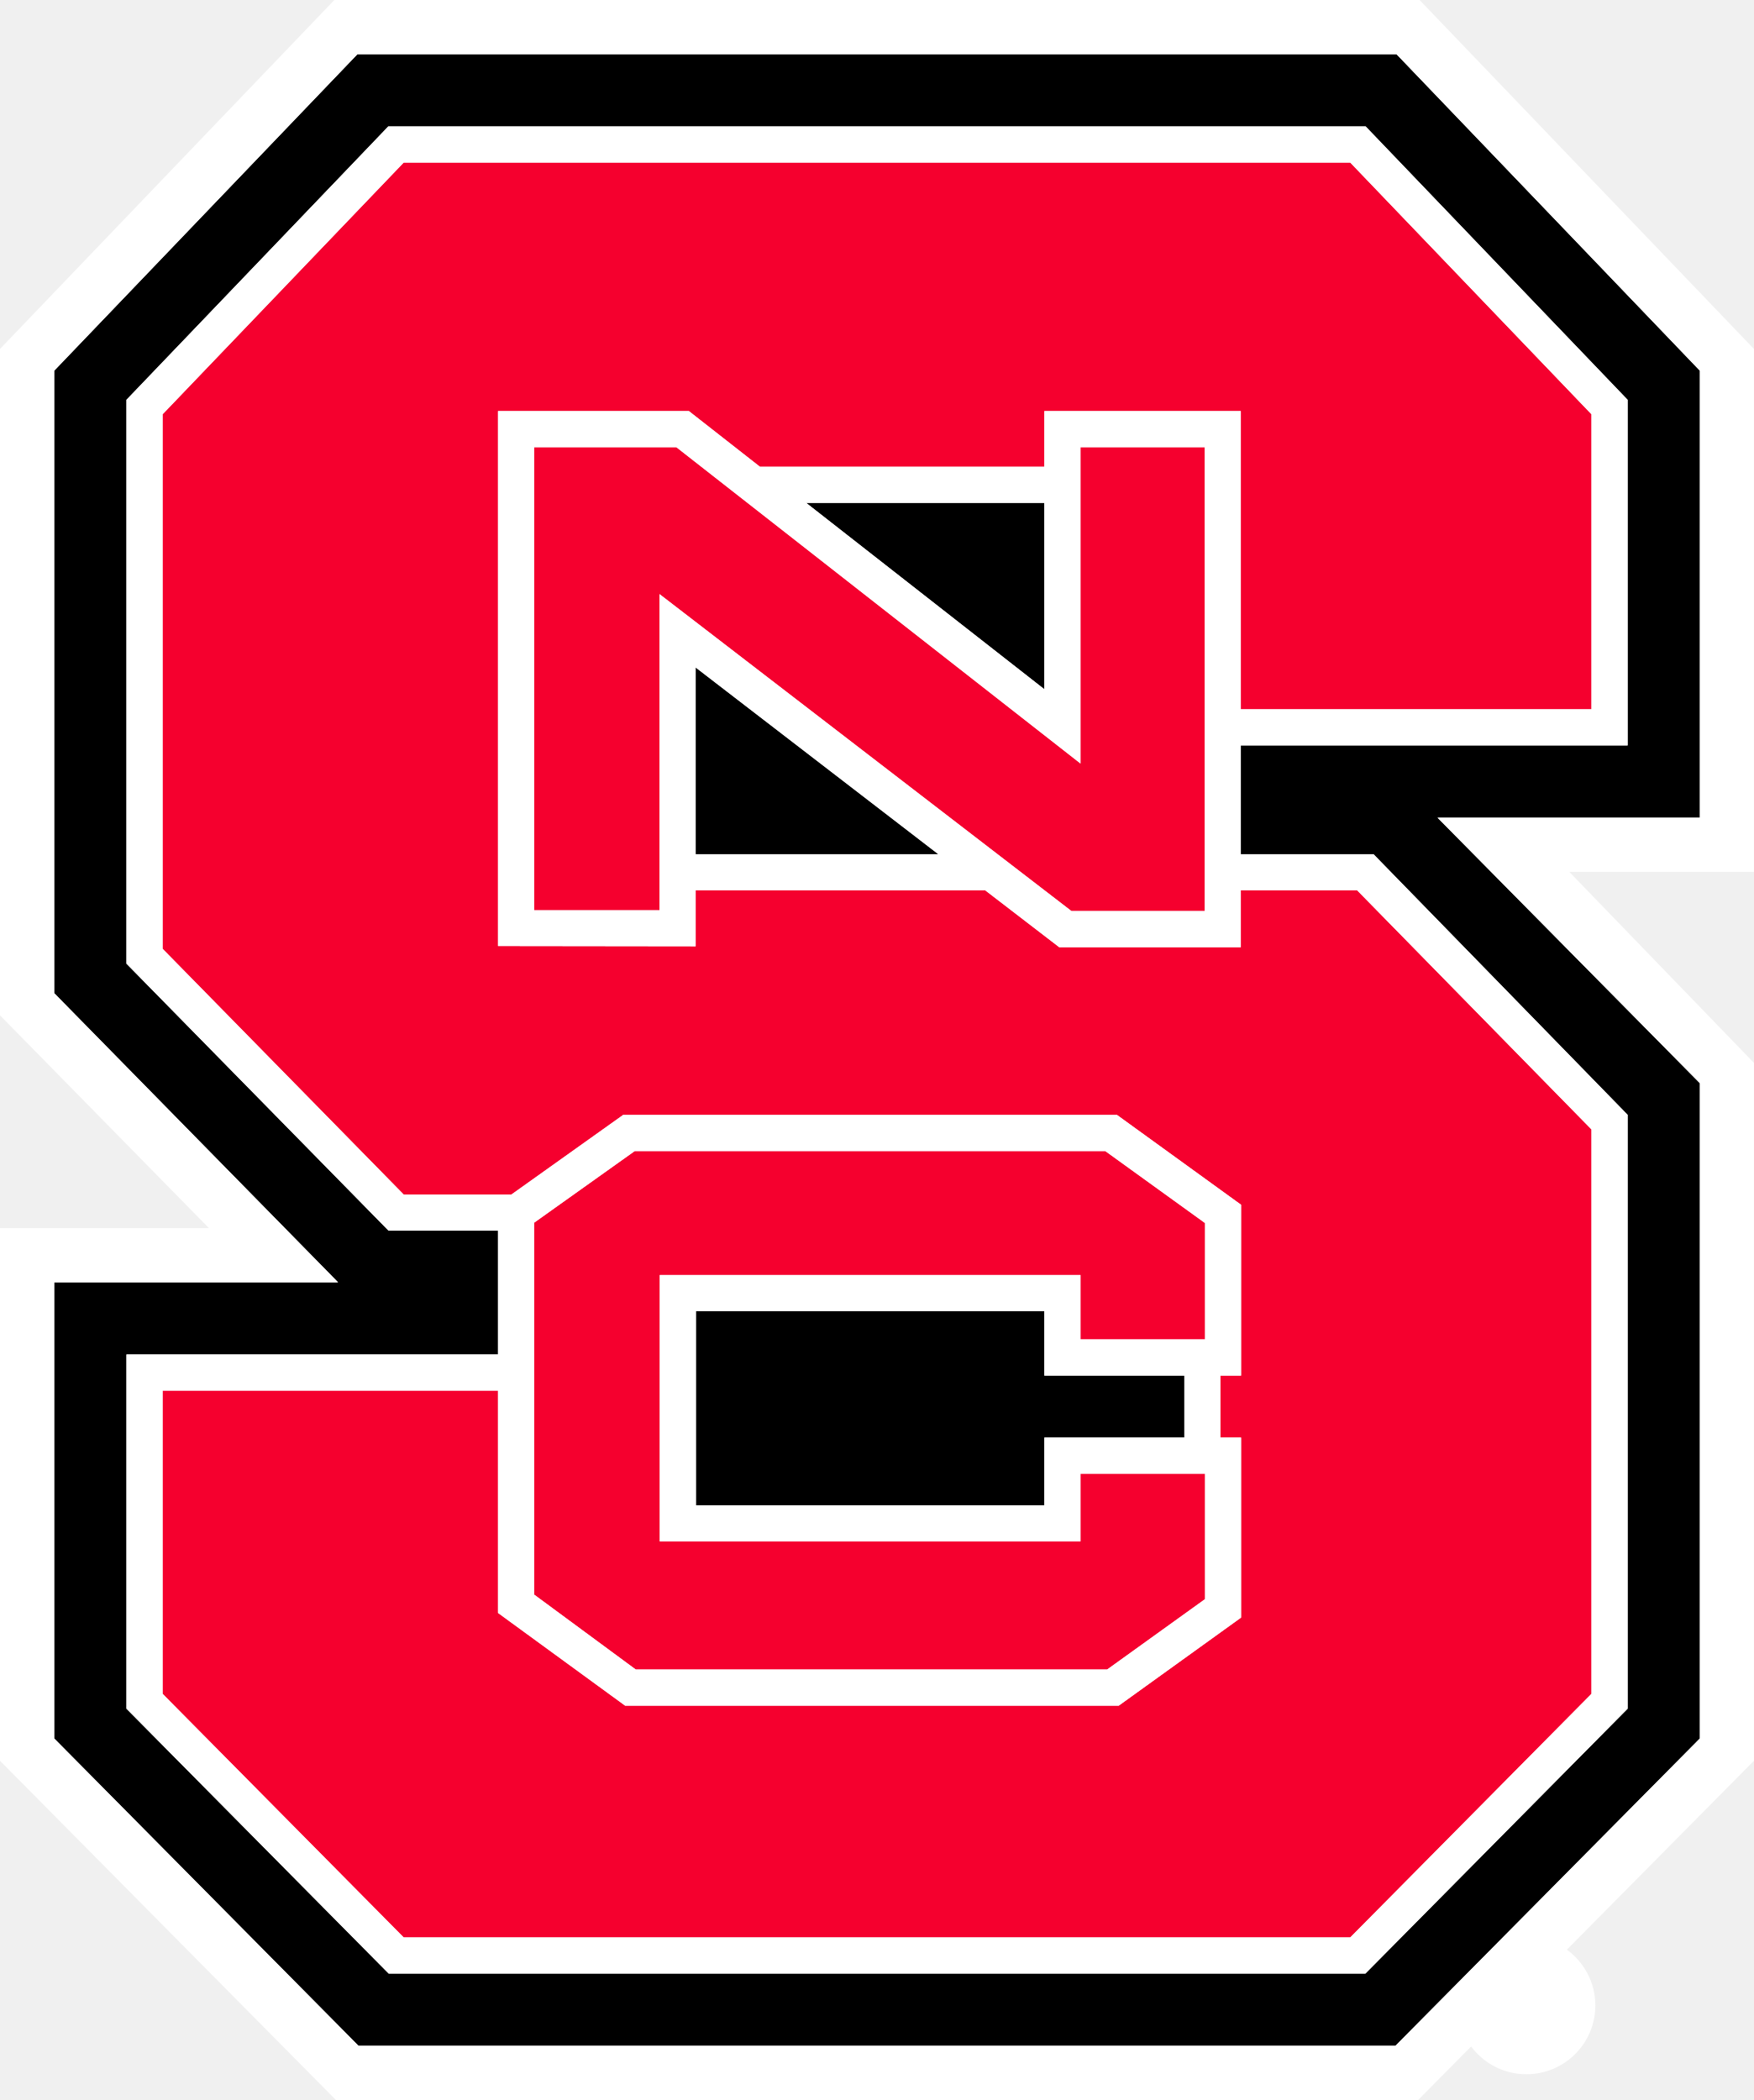
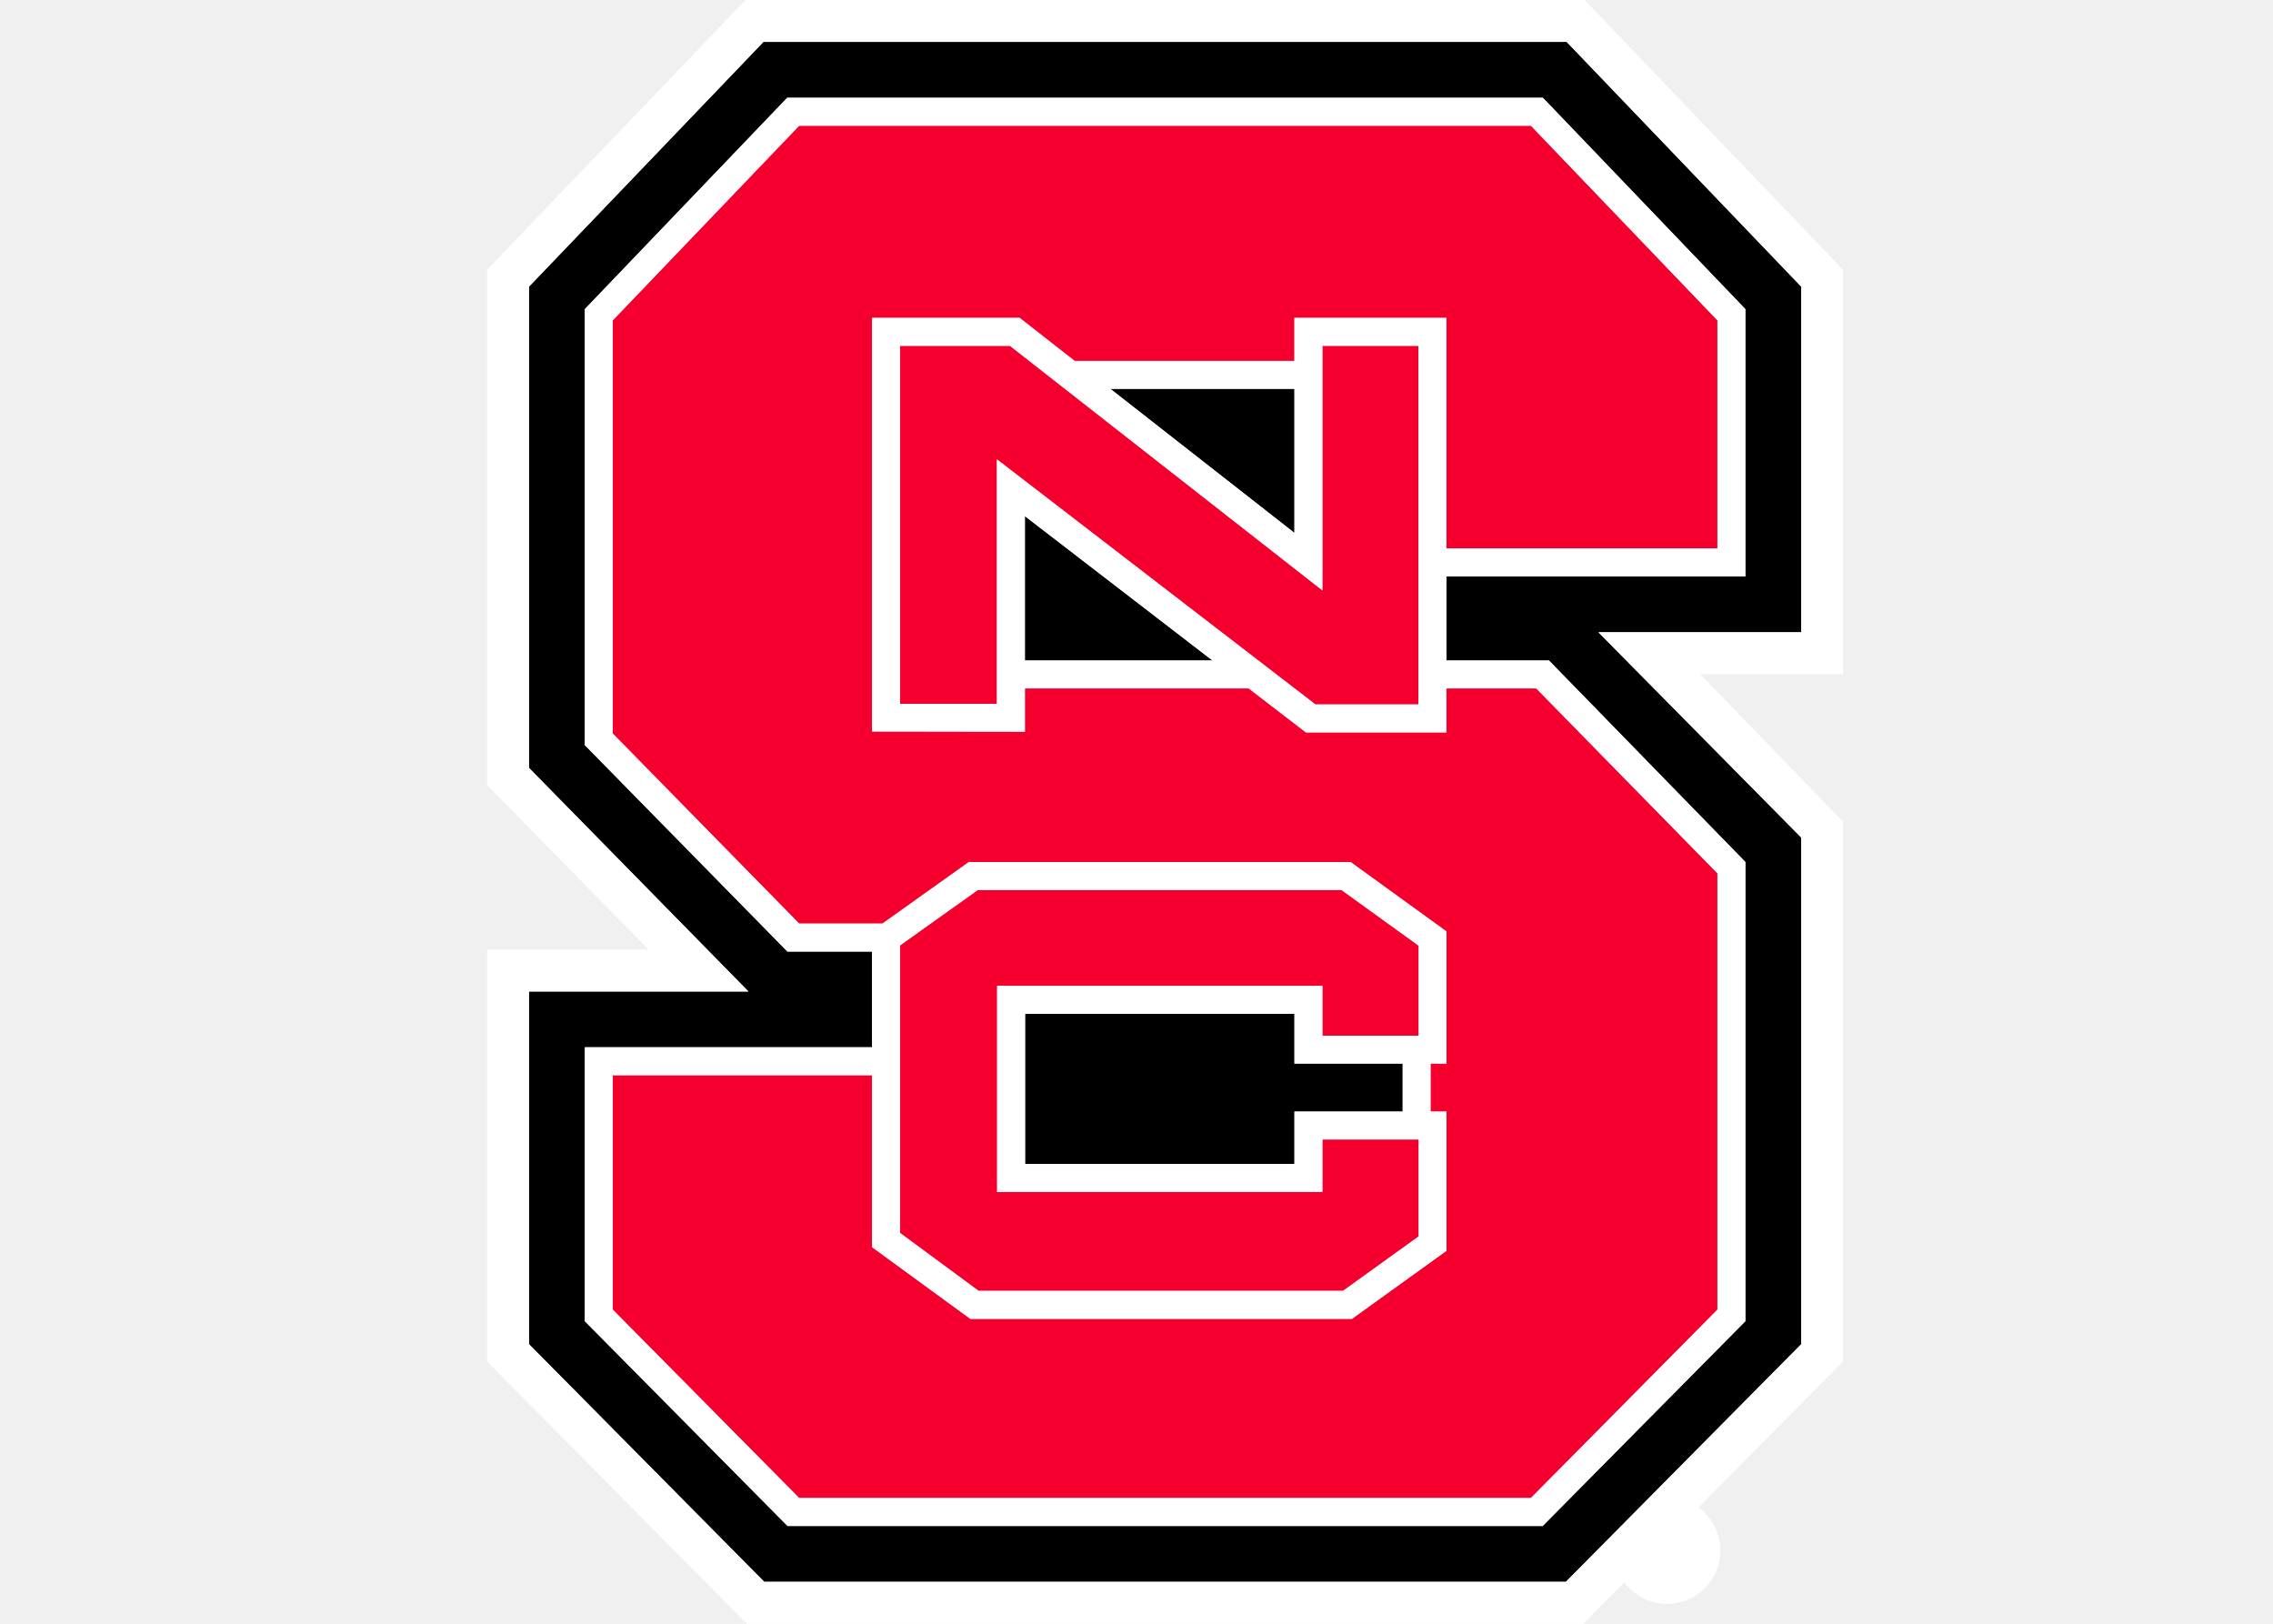
- <svg xmlns="http://www.w3.org/2000/svg" version="1.0" width="115.535" height="138.337" id="svg2" xml:space="preserve">
+ <svg xmlns="http://www.w3.org/2000/svg" version="1.0" width="280" height="200" id="svg2" xml:space="preserve">
  <defs id="defs5" />
-   <path d="M 107.214,49.105 L 81.734,49.105 L 81.734,56.271 L 90.475,56.271 L 107.214,73.439 L 107.214,112.56 L 89.941,130.008 L 25.603,130.008 L 8.33,112.56 L 8.33,89.224 L 32.804,89.224 L 32.804,81.069 L 25.594,81.069 L 8.33,63.481 L 8.33,26.338 L 25.576,8.33 L 89.959,8.33 L 107.214,26.338 L 107.214,49.105 z M 23.546,3.57 L 3.57,24.421 L 3.57,65.424 L 22.269,84.473 L 3.57,84.473 L 3.57,114.52 L 23.616,134.768 L 91.919,134.768 L 111.974,114.52 L 111.974,71.356 L 94.693,53.865 L 111.974,53.865 L 111.974,24.421 L 91.989,3.57 L 23.546,3.57 z" id="path559" style="fill:#000000;fill-opacity:1;fill-rule:nonzero;stroke:none" />
-   <path d="M 100.485,134.164 C 99.374,134.164 98.481,133.262 98.481,132.16 C 98.481,131.057 99.374,130.156 100.485,130.156 C 101.588,130.156 102.489,131.057 102.489,132.16 C 102.489,133.262 101.588,134.164 100.485,134.164 M 100.485,129.614 C 99.076,129.614 97.939,130.751 97.939,132.16 C 97.939,133.569 99.076,134.706 100.485,134.706 C 101.894,134.706 103.031,133.569 103.031,132.16 C 103.031,130.751 101.894,129.614 100.485,129.614" id="path563" style="fill:#000000;fill-opacity:1;fill-rule:nonzero;stroke:none" />
-   <path d="M 100.791,131.906 L 100.109,131.906 L 100.109,131.268 L 100.791,131.268 C 100.975,131.268 101.115,131.416 101.115,131.591 C 101.115,131.766 100.975,131.906 100.791,131.906 M 101.658,131.591 C 101.658,131.11 101.273,130.725 100.791,130.725 L 99.566,130.725 L 99.566,133.639 L 100.109,133.639 L 100.109,132.449 L 100.503,132.449 L 101.054,133.639 L 101.658,133.639 L 101.089,132.405 C 101.421,132.283 101.658,131.959 101.658,131.591" id="path567" style="fill:#000000;fill-opacity:1;fill-rule:nonzero;stroke:none" />
-   <path d="M 45.841,86.371 L 45.841,99.164 L 68.793,99.164 L 68.793,94.701 L 78.015,94.701 L 78.015,90.615 L 68.793,90.615 L 68.793,86.371 L 45.841,86.371 z" id="path571" style="fill:#000000;fill-opacity:1;fill-rule:nonzero;stroke:none" />
-   <path d="M 53.104,33.128 L 68.793,45.404 L 68.793,33.128 L 53.104,33.128 z" id="path575" style="fill:#000000;fill-opacity:1;fill-rule:nonzero;stroke:none" />
-   <path d="M 61.81,56.271 L 45.824,43.969 L 45.824,56.271 L 61.81,56.271 z" id="path579" style="fill:#000000;fill-opacity:1;fill-rule:nonzero;stroke:none" />
-   <path d="M 26.591,10.71 L 10.71,27.291 L 10.71,62.501 L 26.591,78.689 L 33.688,78.689 L 41.046,73.448 L 73.579,73.448 L 81.751,79.363 L 81.751,90.615 L 80.386,90.615 L 80.386,94.701 L 81.751,94.701 L 81.751,106.558 L 73.693,112.359 L 41.178,112.359 L 32.804,106.251 L 32.804,91.604 L 10.71,91.604 L 10.71,111.58 L 26.591,127.628 L 88.944,127.628 L 104.834,111.58 L 104.834,74.401 L 89.399,58.651 L 81.734,58.651 L 81.734,62.396 L 69.773,62.396 L 64.899,58.651 L 45.824,58.651 L 45.824,62.335 L 32.804,62.318 L 32.804,27.081 L 45.378,27.081 L 50.059,30.748 L 68.793,30.748 L 68.793,27.081 L 81.734,27.081 L 81.734,46.725 L 104.834,46.725 L 104.834,27.291 L 88.944,10.71 L 26.591,10.71 z" id="path583" style="fill:#f5002e;fill-opacity:1;fill-rule:nonzero;stroke:none" />
-   <path d="M 79.354,60.016 L 79.354,29.461 L 71.172,29.461 L 71.172,50.295 L 44.555,29.461 L 35.184,29.461 L 35.184,59.964 L 43.444,59.964 L 43.444,39.139 L 70.578,60.016 L 79.354,60.016 z" id="path587" style="fill:#f5002e;fill-opacity:1;fill-rule:nonzero;stroke:none" />
-   <path d="M 79.38,80.57 L 72.809,75.827 L 41.807,75.827 L 35.184,80.544 L 35.184,105.044 L 41.877,109.979 L 72.931,109.979 L 79.38,105.341 L 79.38,97.081 L 71.172,97.081 L 71.172,101.544 L 43.461,101.544 L 43.461,83.991 L 71.172,83.991 L 71.172,88.235 L 79.38,88.235 L 79.38,80.57 z" id="path591" style="fill:#f5002e;fill-opacity:1;fill-rule:nonzero;stroke:none" />
-   <path d="M 100.485,130.156 C 99.374,130.156 98.481,131.058 98.481,132.16 C 98.481,133.263 99.374,134.164 100.485,134.164 C 101.588,134.164 102.489,133.263 102.489,132.16 C 102.489,131.058 101.588,130.156 100.485,130.156" id="path595" style="fill:#ffffff;fill-opacity:1;fill-rule:nonzero;stroke:none" />
-   <path d="M 100.791,131.268 L 100.109,131.268 L 100.109,131.906 L 100.791,131.906 C 100.975,131.906 101.115,131.766 101.115,131.591 C 101.115,131.416 100.975,131.268 100.791,131.268" id="path599" style="fill:#ffffff;fill-opacity:1;fill-rule:nonzero;stroke:none" />
-   <path d="M 111.974,53.865 L 94.692,53.865 L 111.974,71.356 L 111.974,114.52 L 91.919,134.767 L 23.616,134.767 L 3.57,114.52 L 3.57,84.472 L 22.269,84.472 L 3.57,65.424 L 3.57,24.421 L 23.546,3.57 L 91.989,3.57 L 111.974,24.421 L 111.974,53.865 z M 115.535,22.986 L 93.511,-5e-06 L 22.024,-5e-06 L -1.7763568e-14,22.986 L -1.7763568e-14,66.885 L 13.764,80.902 L -1.7763568e-14,80.902 L -1.7763568e-14,115.99 L 22.129,138.337 L 93.415,138.337 L 96.906,134.811 C 97.729,135.922 99.059,136.64 100.546,136.64 C 103.058,136.64 105.088,134.61 105.088,132.107 C 105.088,130.594 104.344,129.264 103.215,128.432 L 115.535,115.99 L 115.535,70.017 L 103.373,57.435 L 115.535,57.435 L 115.535,22.986 z" id="path603" style="fill:#ffffff;fill-opacity:1;fill-rule:nonzero;stroke:none" />
-   <path d="M 71.173,88.235 L 71.173,83.991 L 43.461,83.991 L 43.461,101.544 L 71.173,101.544 L 71.173,97.081 L 79.38,97.081 L 79.38,105.341 L 72.931,109.979 L 41.878,109.979 L 35.184,105.044 L 35.184,80.544 L 41.808,75.828 L 72.809,75.828 L 79.38,80.57 L 79.38,88.235 L 71.173,88.235 z M 78.015,90.615 L 78.015,94.701 L 68.793,94.701 L 68.793,99.164 L 45.841,99.164 L 45.841,86.371 L 68.793,86.371 L 68.793,90.615 L 78.015,90.615 z M 53.104,33.128 L 68.793,33.128 L 68.793,45.404 L 53.104,33.128 z M 61.81,56.271 L 45.824,56.271 L 45.824,43.969 L 61.81,56.271 z M 43.444,39.139 L 43.444,59.964 L 35.184,59.964 L 35.184,29.461 L 44.555,29.461 L 71.173,50.295 L 71.173,29.461 L 79.354,29.461 L 79.354,60.016 L 70.578,60.016 L 43.444,39.139 z M 104.834,46.725 L 81.734,46.725 L 81.734,27.081 L 68.793,27.081 L 68.793,30.748 L 50.059,30.748 L 45.378,27.081 L 32.804,27.081 L 32.804,62.318 L 45.824,62.335 L 45.824,58.651 L 64.899,58.651 L 69.773,62.396 L 81.734,62.396 L 81.734,58.651 L 89.399,58.651 L 104.834,74.401 L 104.834,111.58 L 88.944,127.628 L 26.591,127.628 L 10.71,111.58 L 10.71,91.604 L 32.804,91.604 L 32.804,106.251 L 41.178,112.359 L 73.693,112.359 L 81.751,106.558 L 81.751,94.701 L 80.386,94.701 L 80.386,90.615 L 81.751,90.615 L 81.751,79.363 L 73.579,73.448 L 41.046,73.448 L 33.688,78.689 L 26.591,78.689 L 10.71,62.501 L 10.71,27.291 L 26.591,10.71 L 88.944,10.71 L 104.834,27.291 L 104.834,46.725 z M 25.576,8.33 L 8.33,26.338 L 8.33,63.481 L 25.594,81.069 L 32.804,81.069 L 32.804,89.224 L 8.33,89.224 L 8.33,112.56 L 25.603,130.008 L 89.941,130.008 L 107.214,112.56 L 107.214,73.439 L 90.475,56.271 L 81.734,56.271 L 81.734,49.105 L 107.214,49.105 L 107.214,26.338 L 89.959,8.33 L 25.576,8.33 z" id="path607" style="fill:#ffffff;fill-opacity:1;fill-rule:nonzero;stroke:none" />
+   <path d="m 215.003,70.993 -36.837,0 0,10.361 12.638,0 24.2,24.82 0,56.559 -24.972,25.225 -93.017,0 -24.972,-25.225 0,-33.738 35.383,0 0,-11.79 -10.424,0 -24.959,-25.427 0,-53.7 24.934,-26.034 93.08,0 24.946,26.034 0,32.916 z M 94.042,5.161 l -28.88,30.145 0,59.279 27.034,27.54 -27.034,0 0,43.441 28.982,29.273 98.748,0 28.994,-29.273 0,-62.404 -24.984,-25.288 24.984,0 0,-42.568 -28.893,-30.145 -98.95,0 z" id="path559" style="fill:#000000;fill-opacity:1;fill-rule:nonzero;stroke:none" />
+   <path d="m 205.275,193.966 c -1.607,0 -2.897,-1.303 -2.897,-2.897 0,-1.594 1.29,-2.897 2.897,-2.897 1.594,0 2.897,1.303 2.897,2.897 0,1.594 -1.303,2.897 -2.897,2.897 m 0,-6.578 c -2.037,0 -3.681,1.645 -3.681,3.681 0,2.037 1.645,3.681 3.681,3.681 2.037,0 3.681,-1.645 3.681,-3.681 0,-2.037 -1.645,-3.681 -3.681,-3.681" id="path563" style="fill:#000000;fill-opacity:1;fill-rule:nonzero;stroke:none" />
+   <path d="m 205.718,190.702 -0.987,0 0,-0.923 0.987,0 c 0.266,0 0.468,0.215 0.468,0.468 0,0.253 -0.202,0.455 -0.468,0.455 m 1.252,-0.455 c 0,-0.696 -0.557,-1.252 -1.252,-1.252 l -1.771,0 0,4.213 0.784,0 0,-1.72 0.569,0 0.797,1.72 0.873,0 -0.822,-1.784 c 0.481,-0.177 0.822,-0.645 0.822,-1.176" id="path567" style="fill:#000000;fill-opacity:1;fill-rule:nonzero;stroke:none" />
+   <path d="m 126.275,124.87 0,18.495 33.182,0 0,-6.452 13.333,0 0,-5.908 -13.333,0 0,-6.135 -33.182,0 z" id="path571" style="fill:#000000;fill-opacity:1;fill-rule:nonzero;stroke:none" />
+   <path d="m 136.774,47.894 22.682,17.748 0,-17.748 -22.682,0 z" id="path575" style="fill:#000000;fill-opacity:1;fill-rule:nonzero;stroke:none" />
+   <path d="m 149.361,81.354 -23.112,-17.786 0,17.786 23.112,0 z" id="path579" style="fill:#000000;fill-opacity:1;fill-rule:nonzero;stroke:none" />
+   <path d="m 98.444,15.484 -22.96,23.972 0,50.904 22.96,23.403 10.259,0 10.639,-7.577 47.034,0 11.815,8.552 0,16.268 -1.973,0 0,5.908 1.973,0 0,17.141 -11.651,8.387 -47.008,0 -12.106,-8.83 0,-21.176 -31.942,0 0,28.88 22.96,23.201 90.145,0 22.973,-23.201 0,-53.751 -22.315,-22.77 -11.082,0 0,5.414 -17.293,0 -7.046,-5.414 -27.577,0 0,5.326 -18.824,-0.025 0,-50.942 18.178,0 6.768,5.3 27.084,0 0,-5.3 18.71,0 0,28.4 33.397,0 0,-28.096 -22.973,-23.972 -90.145,0 z" id="path583" style="fill:#f5002e;fill-opacity:1;fill-rule:nonzero;stroke:none" />
+   <path d="m 174.725,86.768 0,-44.175 -11.828,0 0,30.12 -38.482,-30.12 -13.548,0 0,44.099 11.942,0 0,-30.108 39.228,30.183 12.688,0 z" id="path587" style="fill:#f5002e;fill-opacity:1;fill-rule:nonzero;stroke:none" />
+   <path d="m 174.763,116.483 -9.5,-6.856 -44.82,0 -9.576,6.818 0,35.421 9.677,7.135 44.896,0 9.323,-6.705 0,-11.942 -11.866,0 0,6.452 -40.063,0 0,-25.376 40.063,0 0,6.135 11.866,0 0,-11.082 z" id="path591" style="fill:#f5002e;fill-opacity:1;fill-rule:nonzero;stroke:none" />
+   <path d="m 205.275,188.172 c -1.607,0 -2.897,1.303 -2.897,2.897 0,1.594 1.29,2.897 2.897,2.897 1.594,0 2.897,-1.303 2.897,-2.897 0,-1.594 -1.303,-2.897 -2.897,-2.897" id="path595" style="fill:#ffffff;fill-opacity:1;fill-rule:nonzero;stroke:none" />
+   <path d="m 205.718,189.779 -0.987,0 0,0.923 0.987,0 c 0.266,0 0.468,-0.202 0.468,-0.455 0,-0.253 -0.202,-0.468 -0.468,-0.468" id="path599" style="fill:#ffffff;fill-opacity:1;fill-rule:nonzero;stroke:none" />
+   <path d="m 221.885,77.875 -24.984,0 24.984,25.288 0,62.404 -28.994,29.273 -98.748,0 -28.982,-29.273 0,-43.441 27.034,0 -27.034,-27.54 0,-59.279 28.88,-30.145 98.95,0 28.893,30.145 0,42.568 z M 227.034,33.232 195.193,0 91.841,0 60,33.232 l 0,63.466 19.899,20.266 -19.899,0 0,50.727 31.992,32.309 103.061,0 5.047,-5.098 c 1.189,1.607 3.112,2.644 5.263,2.644 3.631,0 6.565,-2.935 6.565,-6.553 0,-2.188 -1.075,-4.111 -2.707,-5.313 l 17.812,-17.989 0,-66.464 -17.584,-18.191 17.584,0 0,-49.804 z" id="path603" style="fill:#ffffff;fill-opacity:1;fill-rule:nonzero;stroke:none" />
+   <path d="m 162.897,127.565 0,-6.135 -40.063,0 0,25.376 40.063,0 0,-6.452 11.866,0 0,11.942 -9.323,6.705 -44.896,0 -9.677,-7.135 0,-35.421 9.576,-6.818 44.82,0 9.5,6.856 0,11.082 -11.866,0 z m 9.892,3.441 0,5.908 -13.333,0 0,6.452 -33.182,0 0,-18.495 33.182,0 0,6.135 13.333,0 z m -36.015,-83.112 22.682,0 0,17.748 -22.682,-17.748 z m 12.587,33.46 -23.112,0 0,-17.786 23.112,17.786 z m -26.553,-24.769 0,30.108 -11.942,0 0,-44.099 13.548,0 38.482,30.12 0,-30.12 11.828,0 0,44.175 -12.688,0 -39.228,-30.183 z m 88.754,10.968 -33.397,0 0,-28.4 -18.71,0 0,5.3 -27.084,0 -6.768,-5.3 -18.178,0 0,50.942 18.824,0.025 0,-5.326 27.577,0 7.046,5.414 17.293,0 0,-5.414 11.082,0 22.315,22.77 0,53.751 -22.973,23.201 -90.145,0 -22.96,-23.201 0,-28.88 31.942,0 0,21.176 12.106,8.83 47.008,0 11.651,-8.387 0,-17.141 -1.973,0 0,-5.908 1.973,0 0,-16.268 -11.815,-8.552 -47.034,0 -10.639,7.577 -10.259,0 -22.96,-23.403 0,-50.904 22.96,-23.972 90.145,0 22.973,23.972 0,28.096 z M 96.977,12.043 72.043,38.077 l 0,53.7 24.959,25.427 10.424,0 0,11.79 -35.383,0 0,33.738 24.972,25.225 93.017,0 24.972,-25.225 0,-56.559 -24.2,-24.82 -12.638,0 0,-10.361 36.837,0 0,-32.916 -24.946,-26.034 -93.08,0 z" id="path607" style="fill:#ffffff;fill-opacity:1;fill-rule:nonzero;stroke:none" />
</svg>
